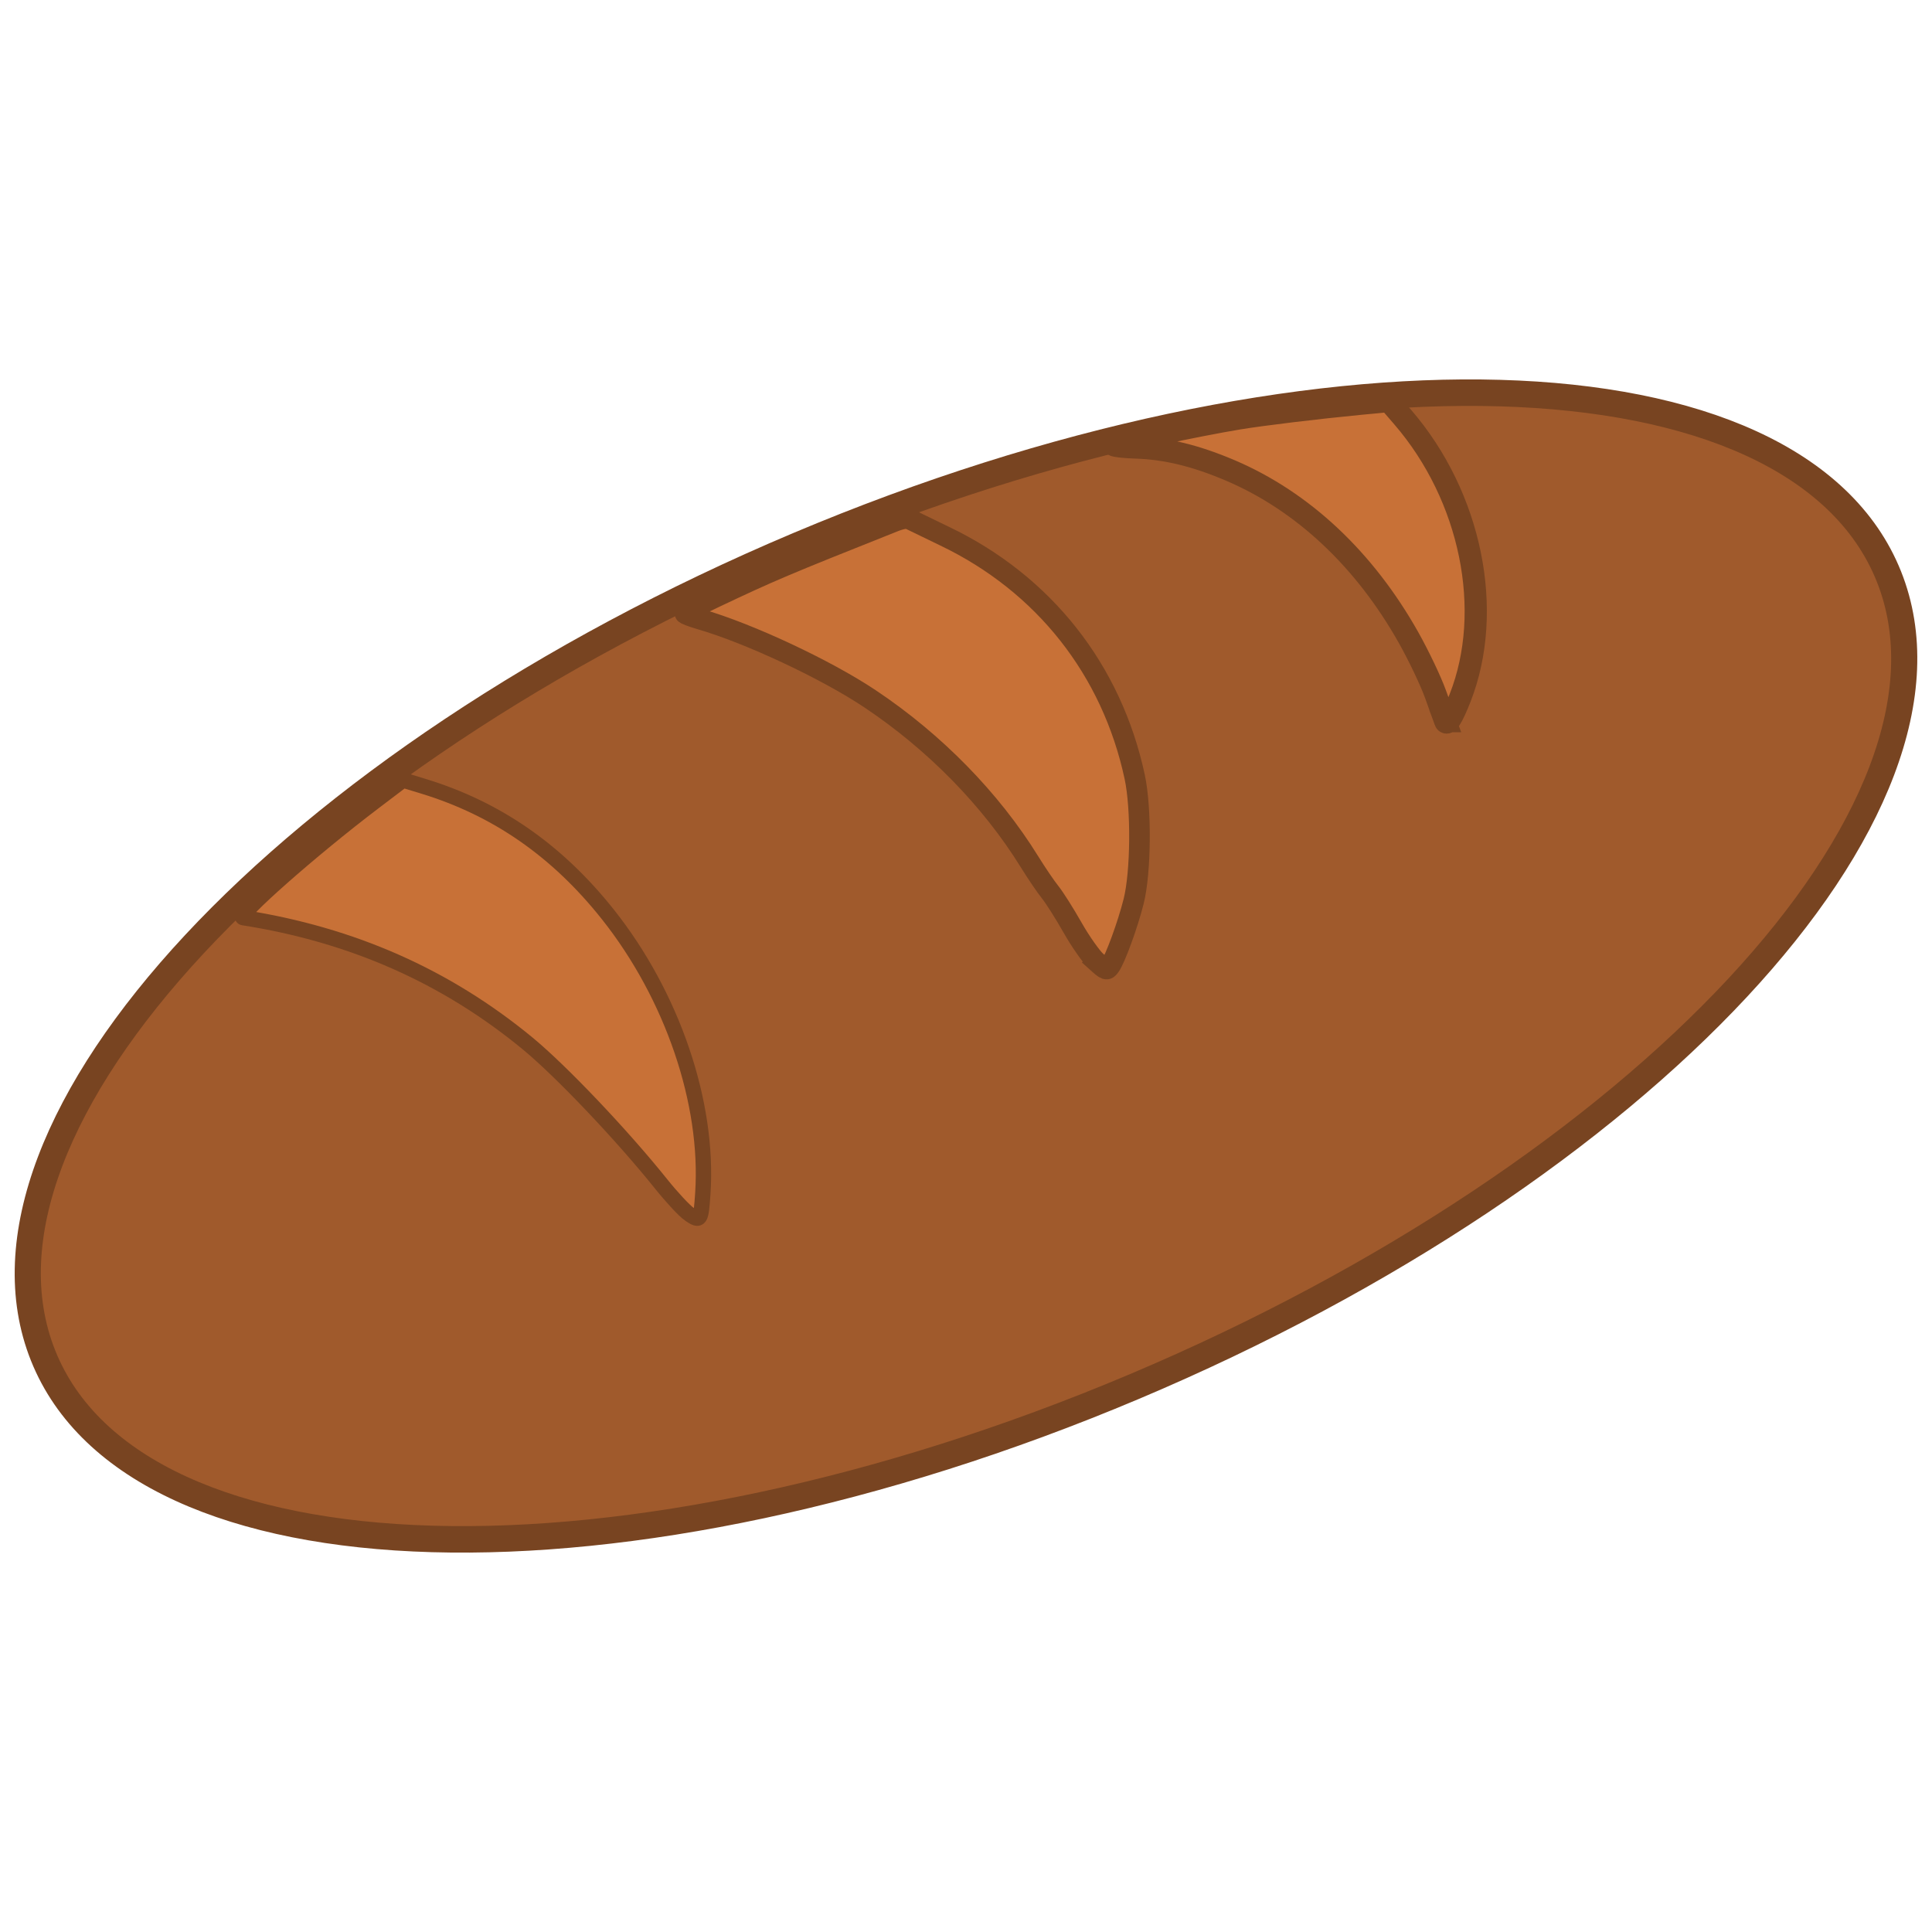
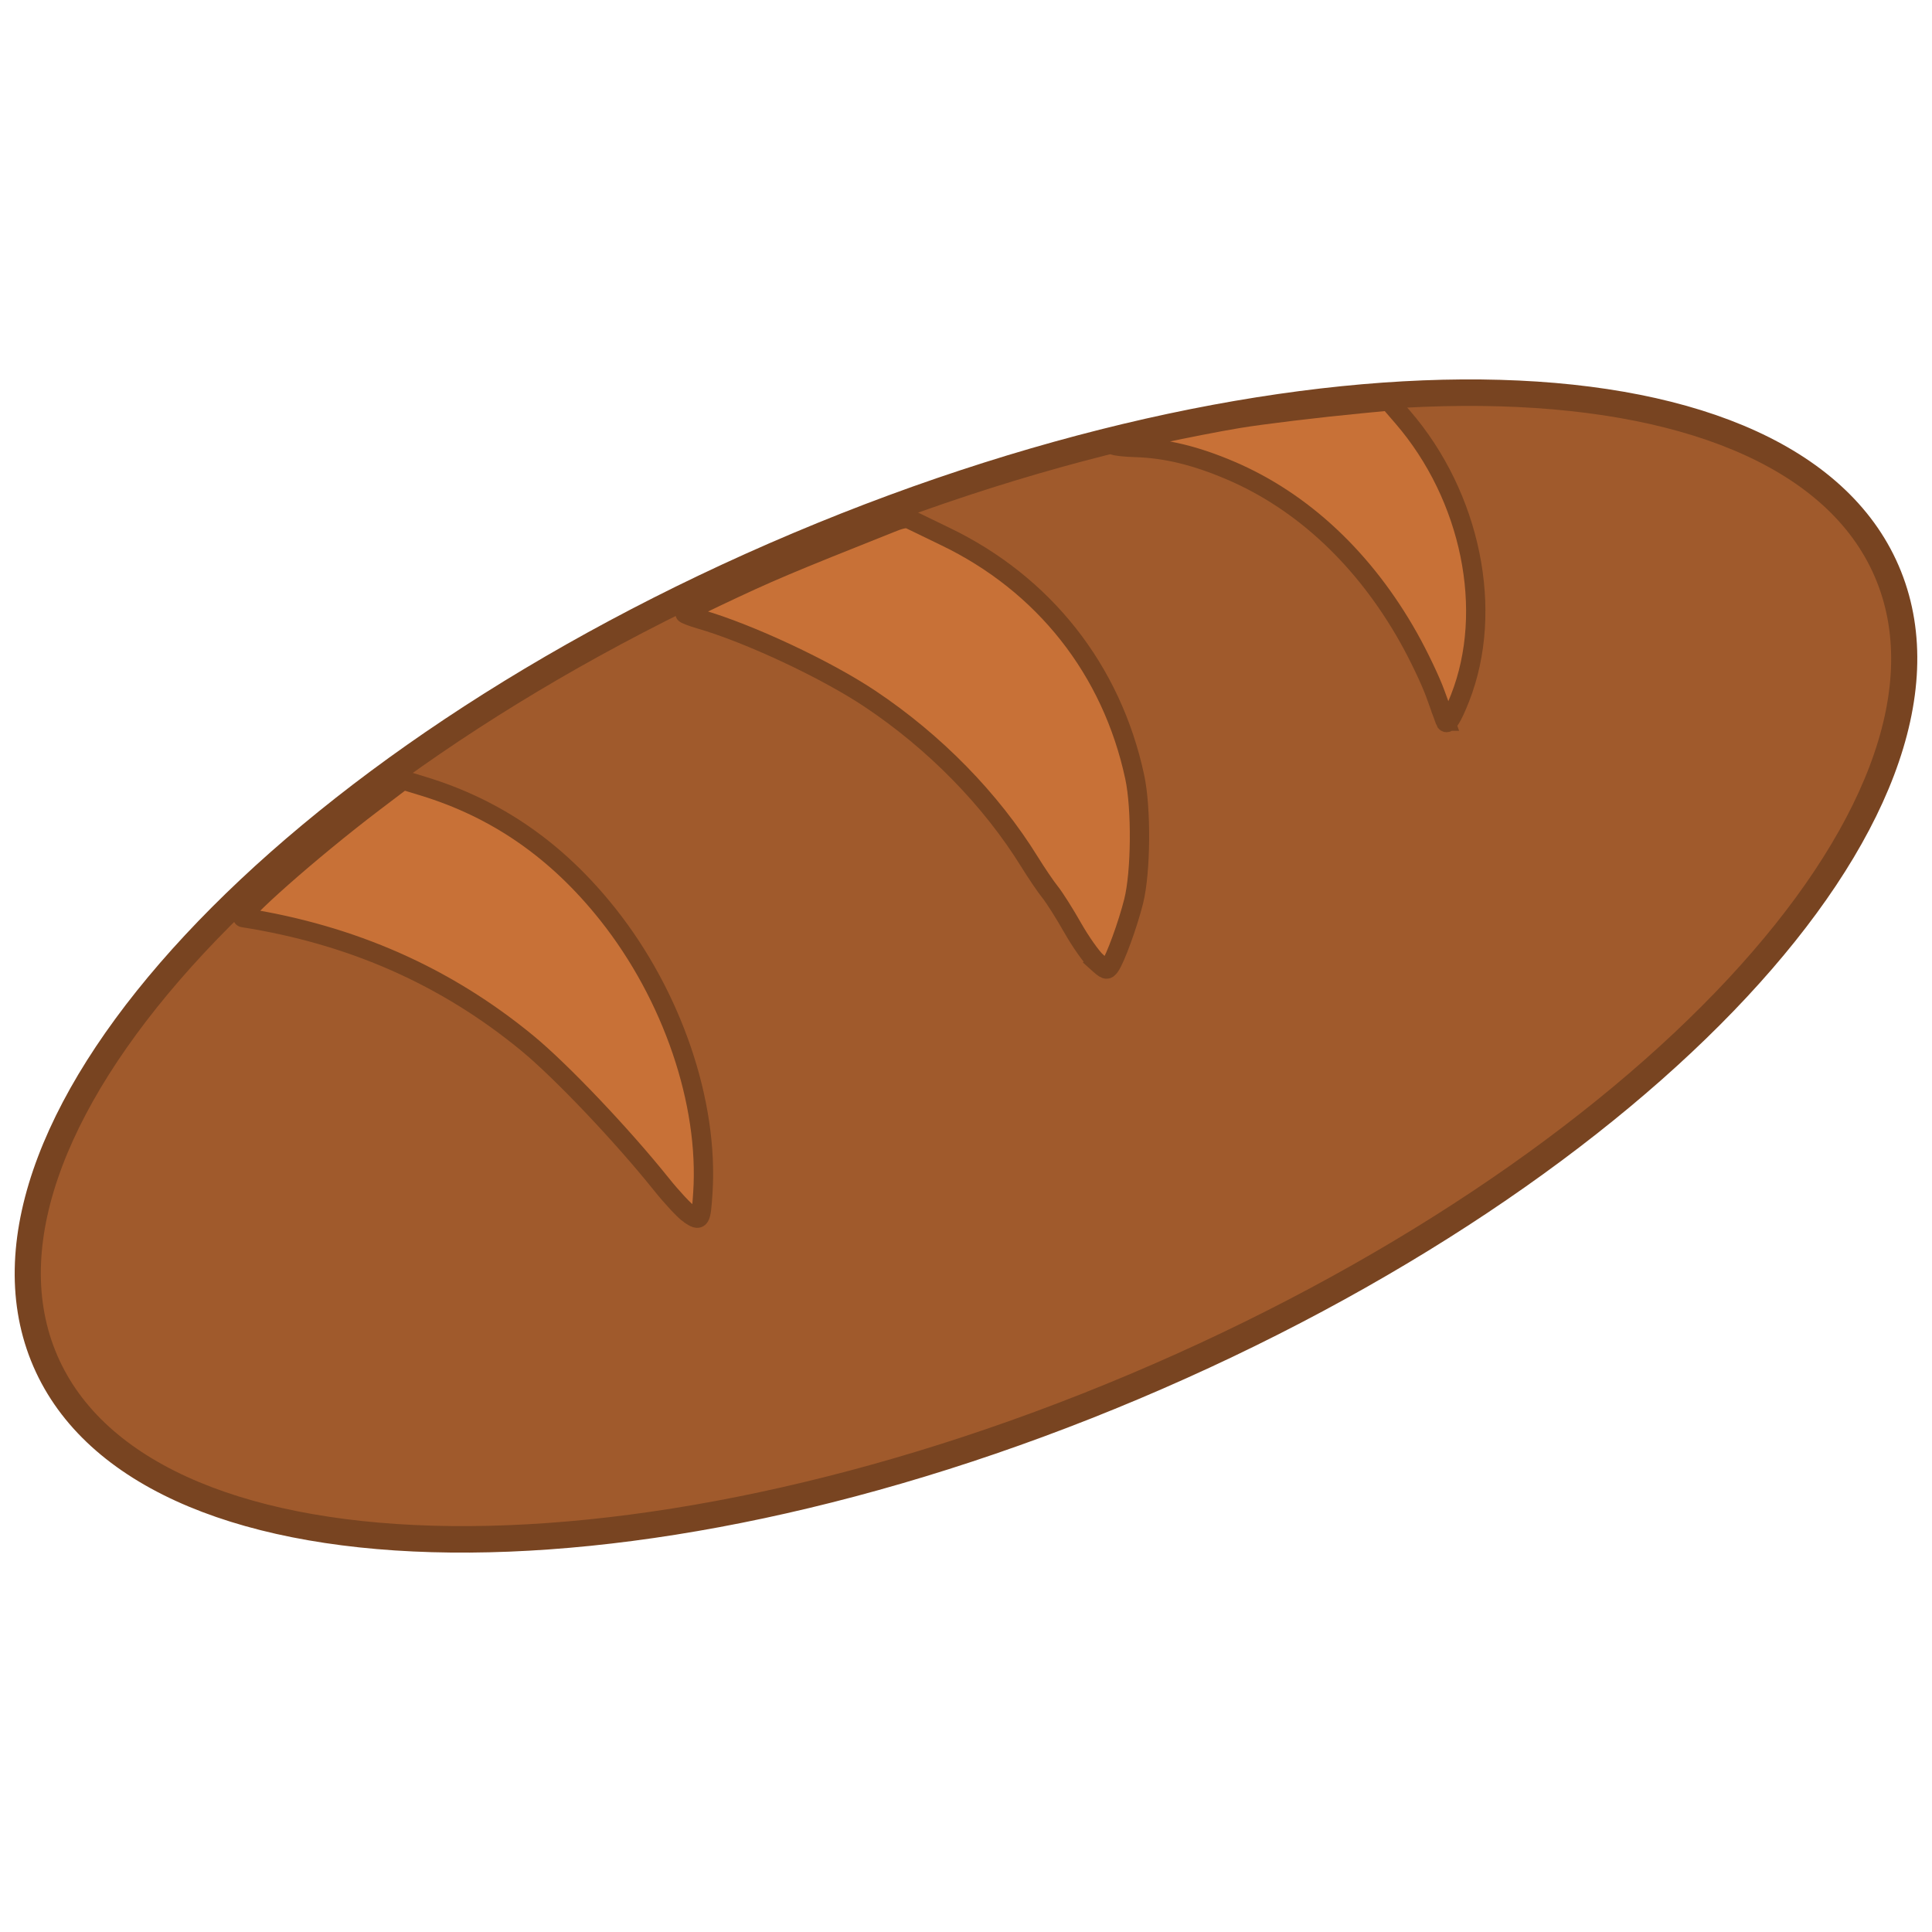
<svg xmlns="http://www.w3.org/2000/svg" width="250mm" height="250mm" viewBox="0 0 250 250" version="1.1" id="svg9525">
  <defs id="defs9519" />
  <g id="layer1" transform="translate(0,-47)">
    <g id="g10271" transform="matrix(3.39167,0,0,3.39167,-300.5612,-409.7648)">
      <ellipse cx="206.861" cy="-52.857" rx="17.283" ry="38.219" transform="matrix(0.3711515,0.9285723,-0.92127,0.3889236,0,0)" id="path9527" style="opacity:1;fill:#a05a2c;fill-opacity:1;fill-rule:nonzero;stroke:#784421;stroke-width:1.004;stroke-miterlimit:4;stroke-dasharray:none;stroke-dashoffset:0;stroke-opacity:1" />
-       <path transform="matrix(0.2645833,0,0,0.2645833,0,47)" id="path10255" d="m 434.348,506.461 c -0.695,-0.472 -2.53,-2.439 -4.077,-4.371 -5.652,-7.056 -14.43,-16.292 -19.277,-20.285 -11.757,-9.682 -25.285,-15.661 -41.012,-18.125 -1.072,-0.168 9.852,-9.812 18.826,-16.62 l 4.242,-3.218 2.901,0.884 c 10.604,3.232 19.329,9.29 26.637,18.494 9.288,11.698 14.552,27.145 13.692,40.179 -0.262,3.973 -0.36,4.129 -1.931,3.062 z" style="opacity:1;fill:#c87137;fill-opacity:1;fill-rule:nonzero;stroke:#784421;stroke-width:2.215;stroke-miterlimit:4;stroke-dasharray:none;stroke-dashoffset:0;stroke-opacity:1" />
-       <path transform="matrix(0.2645833,0,0,0.2645833,0,47)" id="path10257" d="m 493.096,470.089 c -0.772,-0.698 -2.346,-2.93 -3.498,-4.961 -1.151,-2.031 -2.61,-4.336 -3.241,-5.121 -0.631,-0.786 -1.965,-2.75 -2.964,-4.364 -5.578,-9.016 -13.675,-17.29 -23.03,-23.532 -6.33,-4.224 -17.415,-9.416 -24.459,-11.457 -1.227,-0.356 -2.232,-0.743 -2.232,-0.861 -2.7e-4,-0.118 1.968,-1.148 4.375,-2.289 7.896,-3.744 10.075,-4.667 25.736,-10.899 1.132,-0.45 1.924,-0.577 2.321,-0.371 0.332,0.172 2.612,1.276 5.067,2.454 14.29,6.852 24.075,19.254 27.386,34.712 0.977,4.563 0.897,13.734 -0.156,17.931 -0.846,3.372 -2.653,8.32 -3.422,9.372 -0.453,0.619 -0.557,0.585 -1.884,-0.613 z" style="opacity:1;fill:#c87137;fill-opacity:1;fill-rule:nonzero;stroke:#784421;stroke-width:2.971;stroke-miterlimit:4;stroke-dasharray:none;stroke-dashoffset:0;stroke-opacity:1" />
-       <path id="path10259" d="m 143.756,162.186 c -0.029,-0.078 -0.198,-0.548 -0.376,-1.043 -0.178,-0.495 -0.638,-1.46 -1.022,-2.143 -1.685,-2.995 -4.039,-5.202 -6.805,-6.381 -1.318,-0.562 -2.458,-0.838 -3.596,-0.873 -0.438,-0.013 -0.818,-0.056 -0.844,-0.093 -0.046,-0.067 3.158,-0.751 4.762,-1.016 0.908,-0.15 3.002,-0.403 4.644,-0.561 l 1.084,-0.104 0.531,0.615 c 2.609,3.022 3.499,7.385 2.187,10.719 -0.299,0.76 -0.498,1.068 -0.567,0.88 z" style="opacity:1;fill:#c87137;fill-opacity:1;fill-rule:nonzero;stroke:#784421;stroke-width:0.848;stroke-miterlimit:4;stroke-dasharray:none;stroke-dashoffset:0;stroke-opacity:1" />
+       <path transform="matrix(0.2645833,0,0,0.2645833,0,47)" id="path10255" d="m 434.348,506.461 c -0.695,-0.472 -2.53,-2.439 -4.077,-4.371 -5.652,-7.056 -14.43,-16.292 -19.277,-20.285 -11.757,-9.682 -25.285,-15.661 -41.012,-18.125 -1.072,-0.168 9.852,-9.812 18.826,-16.62 l 4.242,-3.218 2.901,0.884 c 10.604,3.232 19.329,9.29 26.637,18.494 9.288,11.698 14.552,27.145 13.692,40.179 -0.262,3.973 -0.36,4.129 -1.931,3.062 z" style="opacity:1;fill:#c87137;fill-opacity:1;fill-rule:nonzero;stroke:#784421;stroke-width:2.786;stroke-miterlimit:4;stroke-dasharray:none;stroke-dashoffset:0;stroke-opacity:1" />
+       <path transform="matrix(0.2645833,0,0,0.2645833,0,47)" id="path10257" d="m 493.096,470.089 c -0.772,-0.698 -2.346,-2.93 -3.498,-4.961 -1.151,-2.031 -2.61,-4.336 -3.241,-5.121 -0.631,-0.786 -1.965,-2.75 -2.964,-4.364 -5.578,-9.016 -13.675,-17.29 -23.03,-23.532 -6.33,-4.224 -17.415,-9.416 -24.459,-11.457 -1.227,-0.356 -2.232,-0.743 -2.232,-0.861 -2.7e-4,-0.118 1.968,-1.148 4.375,-2.289 7.896,-3.744 10.075,-4.667 25.736,-10.899 1.132,-0.45 1.924,-0.577 2.321,-0.371 0.332,0.172 2.612,1.276 5.067,2.454 14.29,6.852 24.075,19.254 27.386,34.712 0.977,4.563 0.897,13.734 -0.156,17.931 -0.846,3.372 -2.653,8.32 -3.422,9.372 -0.453,0.619 -0.557,0.585 -1.884,-0.613 z" style="opacity:1;fill:#c87137;fill-opacity:1;fill-rule:nonzero;stroke:#784421;stroke-width:2.786;stroke-miterlimit:4;stroke-dasharray:none;stroke-dashoffset:0;stroke-opacity:1" />
+       <path id="path10259" d="m 143.756,162.186 c -0.029,-0.078 -0.198,-0.548 -0.376,-1.043 -0.178,-0.495 -0.638,-1.46 -1.022,-2.143 -1.685,-2.995 -4.039,-5.202 -6.805,-6.381 -1.318,-0.562 -2.458,-0.838 -3.596,-0.873 -0.438,-0.013 -0.818,-0.056 -0.844,-0.093 -0.046,-0.067 3.158,-0.751 4.762,-1.016 0.908,-0.15 3.002,-0.403 4.644,-0.561 l 1.084,-0.104 0.531,0.615 c 2.609,3.022 3.499,7.385 2.187,10.719 -0.299,0.76 -0.498,1.068 -0.567,0.88 z" style="opacity:1;fill:#c87137;fill-opacity:1;fill-rule:nonzero;stroke:#784421;stroke-width:0.737;stroke-miterlimit:4;stroke-dasharray:none;stroke-dashoffset:0;stroke-opacity:1" />
    </g>
  </g>
</svg>
